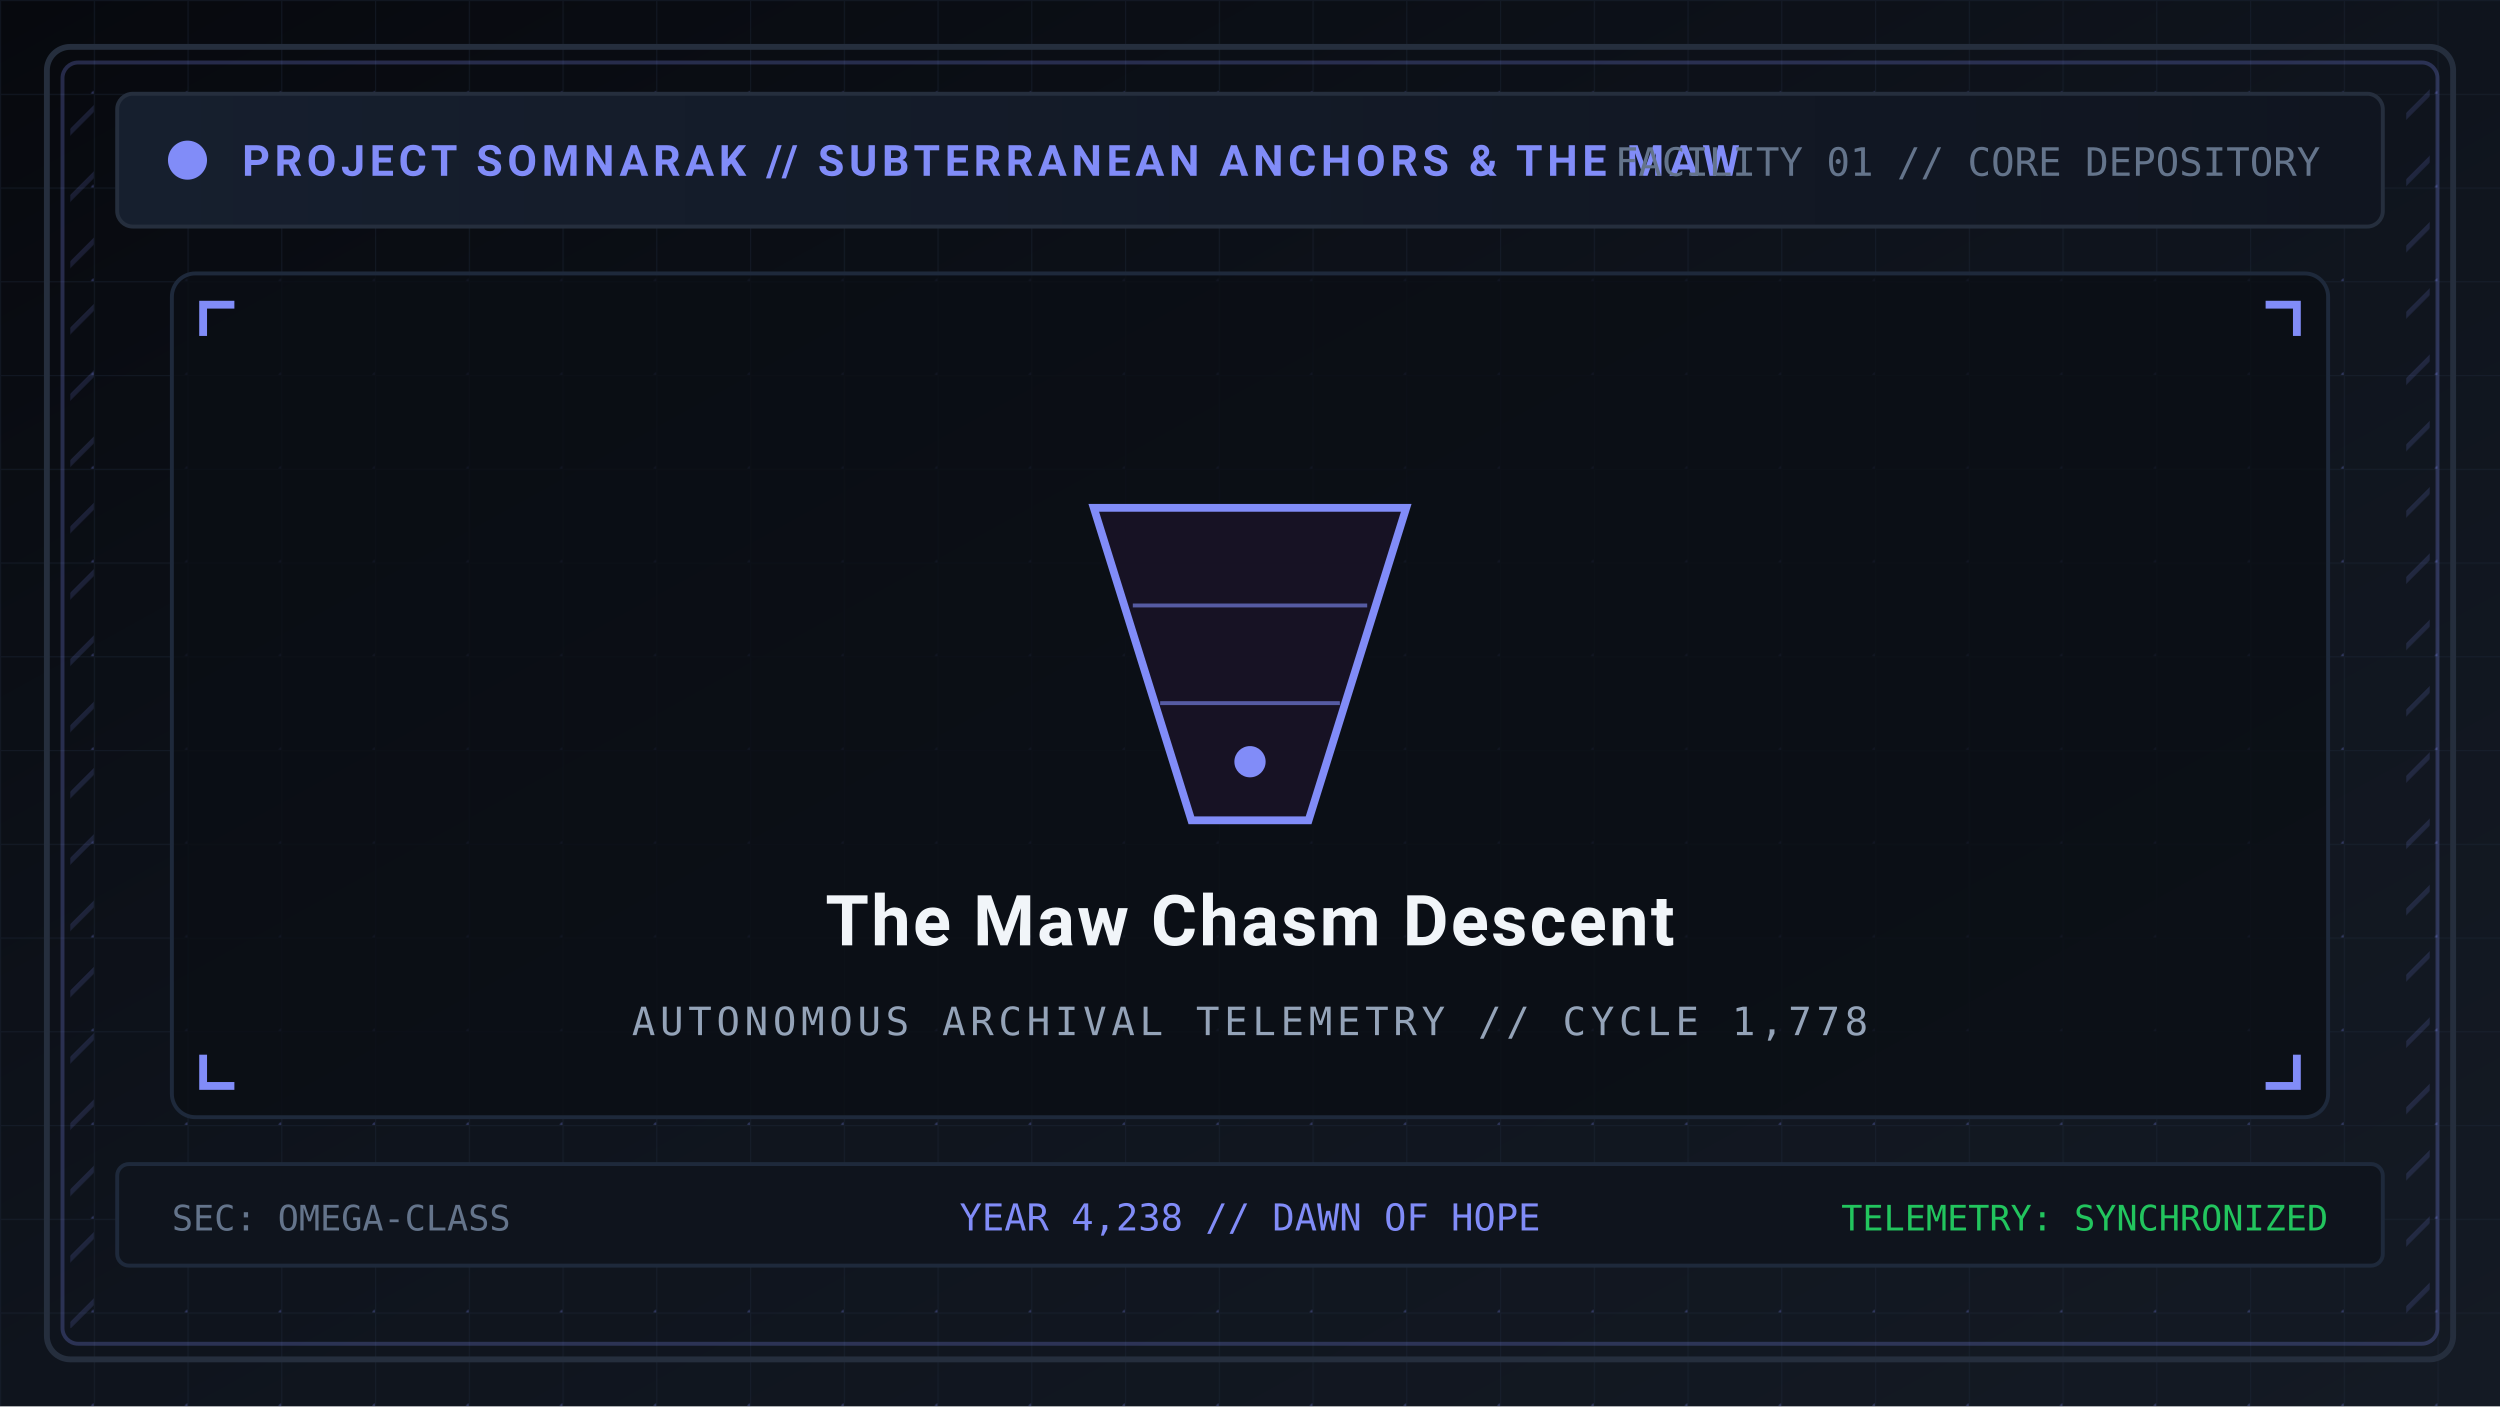
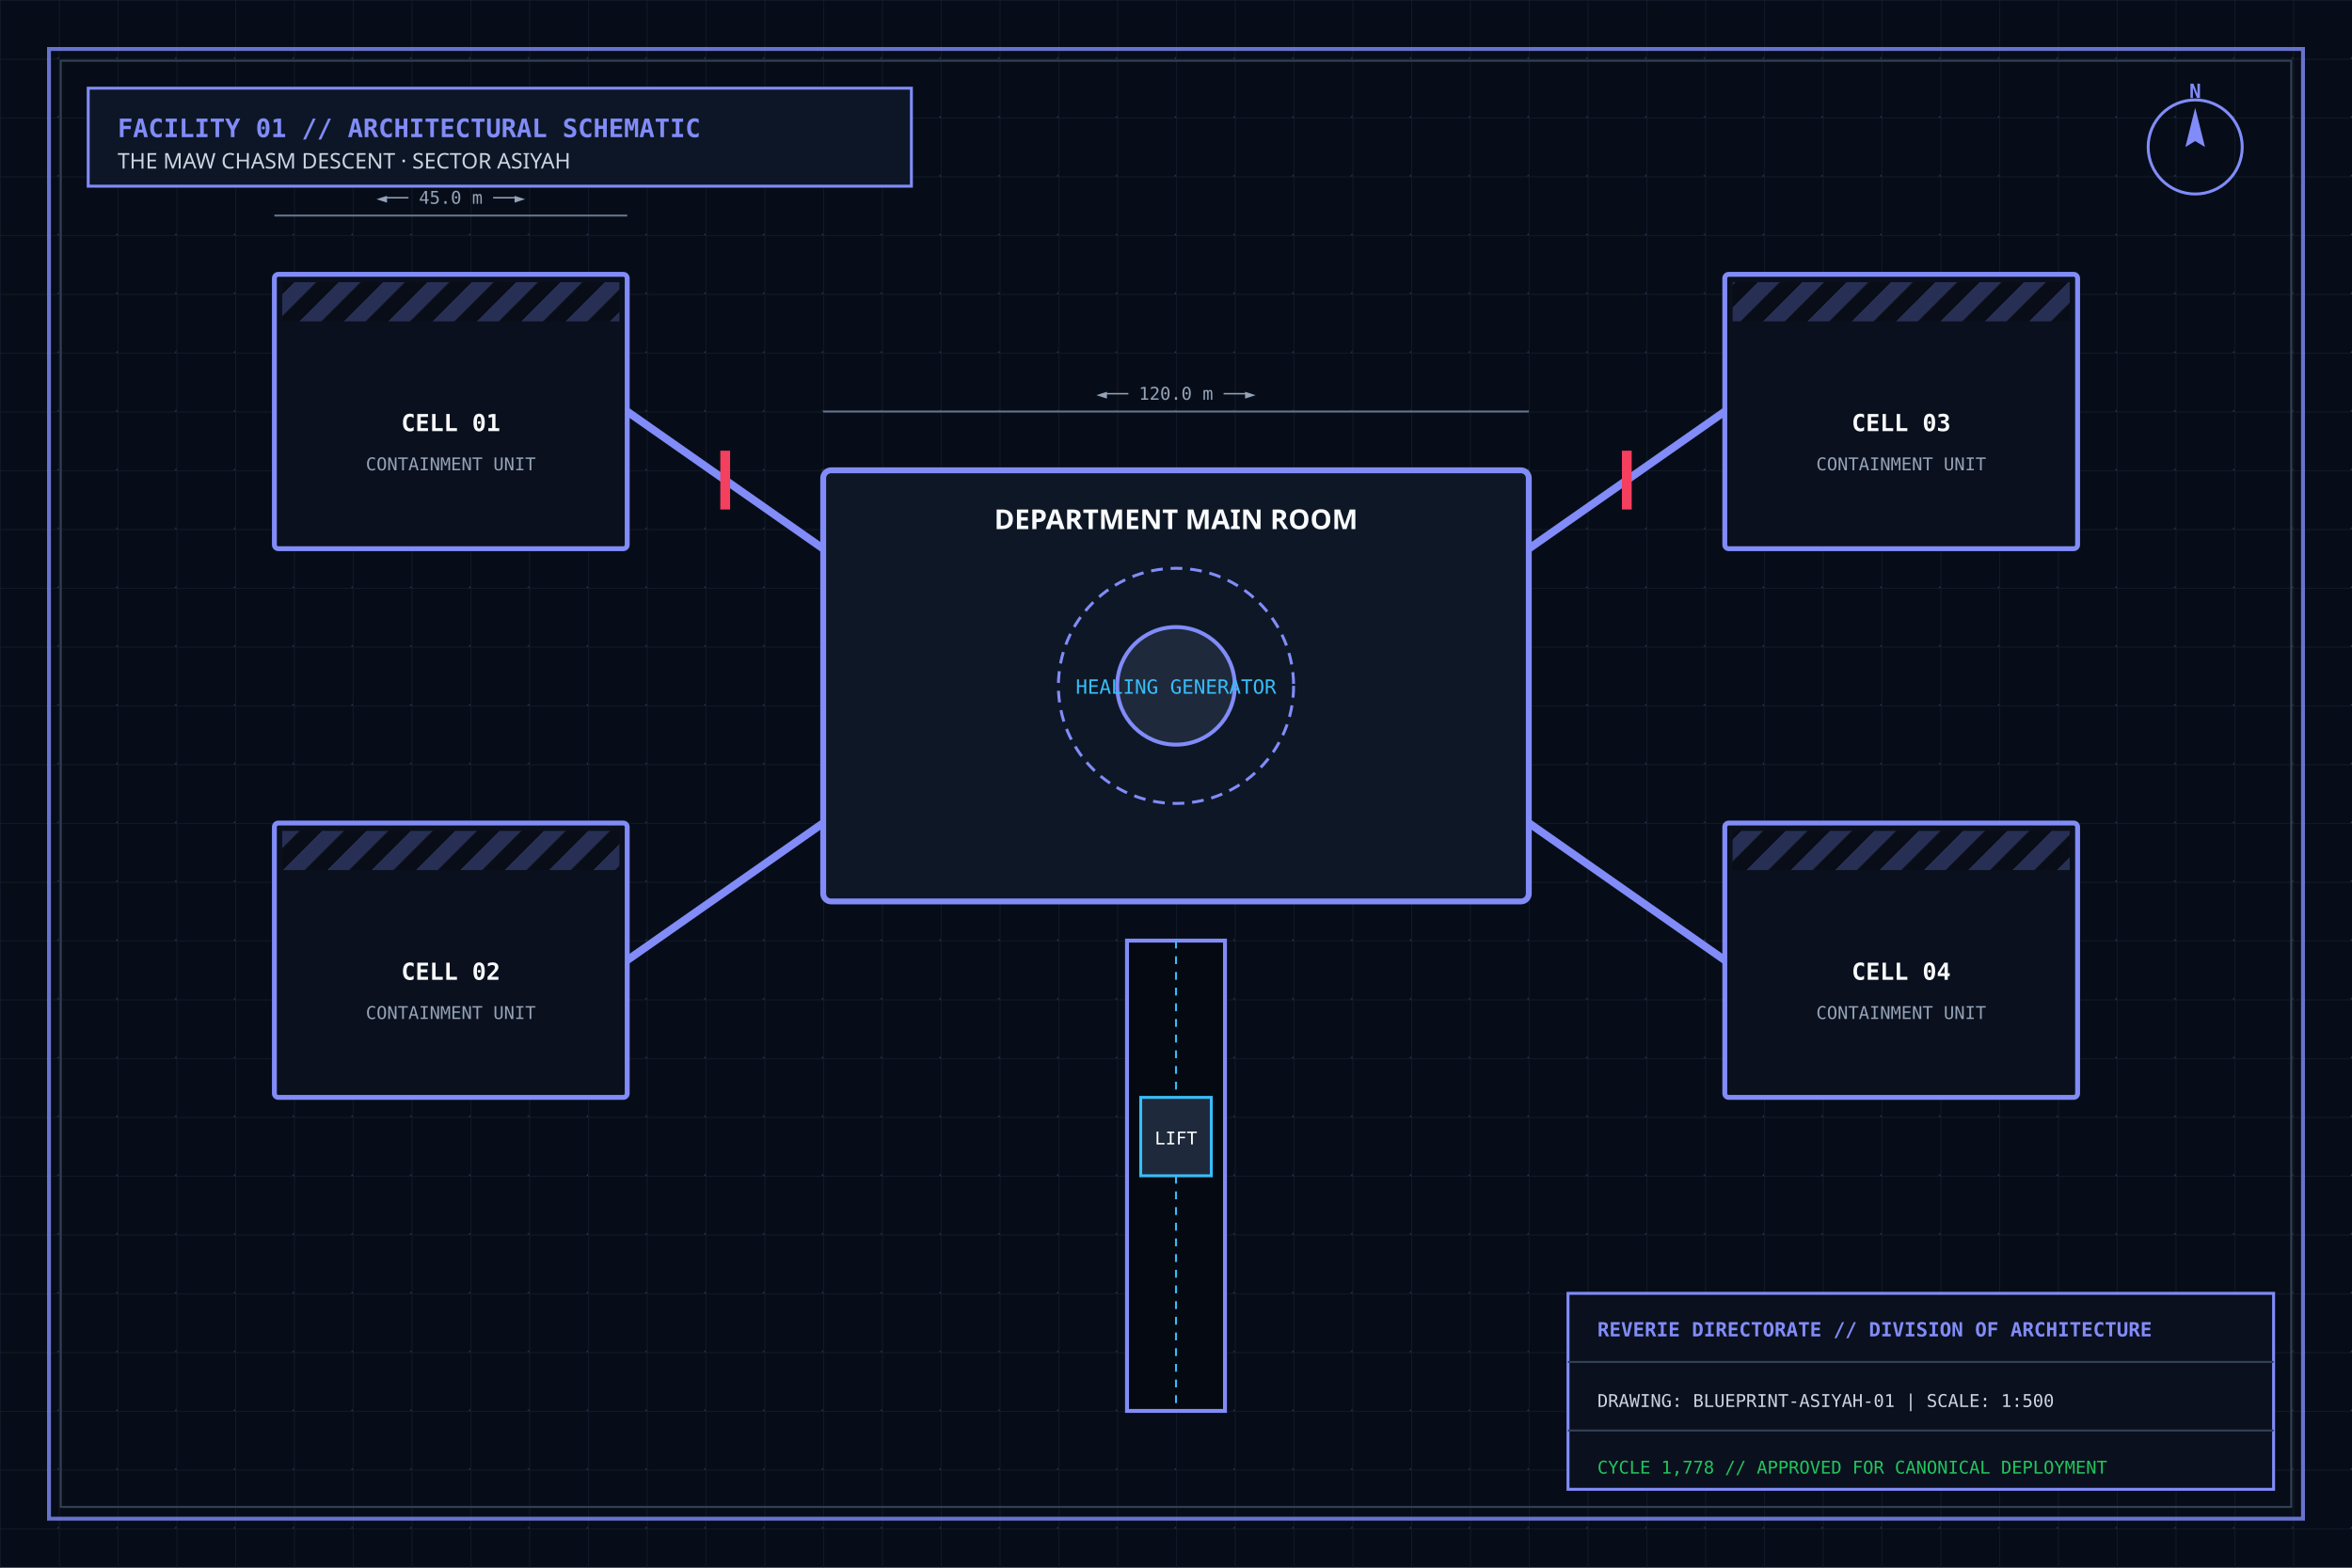
- <svg xmlns="http://www.w3.org/2000/svg" viewBox="0 0 640 360" width="640" height="360">
+ <svg xmlns="http://www.w3.org/2000/svg" viewBox="0 0 1200 800" width="1200" height="800">
  <defs>
-     <linearGradient id="bg" x1="0%" y1="0%" x2="100%" y2="100%">
-       <stop offset="0%" stop-color="#07090e" />
-       <stop offset="50%" stop-color="#0f141d" />
-       <stop offset="100%" stop-color="#141a24" />
-     </linearGradient>
-     <pattern id="tech-grid" width="24" height="24" patternUnits="userSpaceOnUse">
-       <path d="M 24 0 L 0 0 0 24" fill="none" stroke="#1e293b" stroke-width="0.6" stroke-opacity="0.4" />
-       <circle cx="24" cy="24" r="0.7" fill="#818cf8" fill-opacity="0.25" />
+     <pattern id="cad-grid" width="30" height="30" patternUnits="userSpaceOnUse">
+       <path d="M 30 0 L 0 0 0 30" fill="none" stroke="#1e293b" stroke-width="0.7" stroke-opacity="0.6" />
+       <circle cx="30" cy="30" r="0.8" fill="#818cf8" fill-opacity="0.3" />
    </pattern>
-     <pattern id="hazard" width="12" height="12" patternTransform="rotate(45)" patternUnits="userSpaceOnUse">
-       <line x1="0" y1="0" x2="0" y2="12" stroke="#818cf8" stroke-width="2.5" stroke-opacity="0.15" />
+     <pattern id="hazard-stripes" width="16" height="16" patternTransform="rotate(45)" patternUnits="userSpaceOnUse">
+       <rect x="0" y="0" width="8" height="16" fill="#818cf8" fill-opacity="0.25" />
+       <rect x="8" y="0" width="8" height="16" fill="#090d16" fill-opacity="0.8" />
    </pattern>
-     <linearGradient id="panel-grad" x1="0%" y1="0%" x2="100%" y2="0%">
-       <stop offset="0%" stop-color="#161f2e" />
-       <stop offset="100%" stop-color="#101520" />
-     </linearGradient>
  </defs>
-   <rect width="640" height="360" fill="url(#bg)" />
-   <rect width="640" height="360" fill="url(#tech-grid)" />
-   <rect x="12" y="12" width="616" height="336" rx="6" fill="none" stroke="#252e3d" stroke-width="1.5" />
-   <rect x="16" y="16" width="608" height="328" rx="4" fill="none" stroke="#818cf8" stroke-opacity="0.25" stroke-width="1" />
-   <rect x="18" y="20" width="6" height="320" fill="url(#hazard)" />
-   <rect x="616" y="20" width="6" height="320" fill="url(#hazard)" />
-   <rect x="30" y="24" width="580" height="34" rx="4" fill="url(#panel-grad)" stroke="#252e3d" stroke-width="1" />
-   <circle cx="48" cy="41" r="5" fill="#818cf8" />
-   <text x="62" y="45" font-family="'Segoe UI', -apple-system, BlinkMacSystemFont, Roboto, sans-serif" font-size="11" font-weight="bold" fill="#818cf8" letter-spacing="1.2">PROJECT SOMNARAK // SUBTERRANEAN ANCHORS &amp; THE MAW</text>
-   <text x="594" y="45" text-anchor="end" font-family="monospace" font-size="10" fill="#64748b">FACILITY 01 // CORE DEPOSITORY</text>
-   <rect x="44" y="70" width="552" height="216" rx="6" fill="#0b0e14" fill-opacity="0.8" stroke="#1e293b" stroke-width="1" />
-   <path d="M 52 86 L 52 78 L 60 78" fill="none" stroke="#818cf8" stroke-width="2" />
-   <path d="M 588 86 L 588 78 L 580 78" fill="none" stroke="#818cf8" stroke-width="2" />
-   <path d="M 52 270 L 52 278 L 60 278" fill="none" stroke="#818cf8" stroke-width="2" />
-   <path d="M 588 270 L 588 278 L 580 278" fill="none" stroke="#818cf8" stroke-width="2" />
-   <polygon points="280,130 360,130 335,210 305,210" fill="#171224" stroke="#818cf8" stroke-width="2" />
-   <line x1="290" y1="155" x2="350" y2="155" stroke="#818cf8" stroke-width="1" stroke-opacity="0.6" />
-   <line x1="297" y1="180" x2="343" y2="180" stroke="#818cf8" stroke-width="1" stroke-opacity="0.6" />
-   <circle cx="320" cy="195" r="4" fill="#818cf8" />
-   <text x="320" y="242" text-anchor="middle" font-family="'Segoe UI', -apple-system, BlinkMacSystemFont, Roboto, sans-serif" font-size="18" font-weight="bold" fill="#f1f5f9" letter-spacing="0.6">The Maw Chasm Descent</text>
-   <text x="320" y="265" text-anchor="middle" font-family="monospace" font-size="10" fill="#94a3b8" letter-spacing="1.2">AUTONOMOUS ARCHIVAL TELEMETRY // CYCLE 1,778</text>
-   <rect x="30" y="298" width="580" height="26" rx="3" fill="#0f141d" stroke="#1e293b" stroke-width="1" />
-   <text x="44" y="315" font-family="monospace" font-size="9" fill="#64748b">SEC: OMEGA-CLASS</text>
-   <text x="320" y="315" text-anchor="middle" font-family="monospace" font-size="9.5" fill="#818cf8">YEAR 4,238 // DAWN OF HOPE</text>
-   <text x="596" y="315" text-anchor="end" font-family="monospace" font-size="9" fill="#22c55e">TELEMETRY: SYNCHRONIZED</text>
+   <rect width="1200" height="800" fill="#070d18" />
+   <rect width="1200" height="800" fill="url(#cad-grid)" />
+   <rect x="25" y="25" width="1150" height="750" fill="none" stroke="#818cf8" stroke-width="2" stroke-opacity="0.8" />
+   <rect x="31" y="31" width="1138" height="738" fill="none" stroke="#334155" stroke-width="1" />
+   <rect x="45" y="45" width="420" height="50" fill="#0d1626" stroke="#818cf8" stroke-width="1.5" />
+   <text x="60" y="70" font-family="monospace" font-size="13" font-weight="bold" fill="#818cf8">FACILITY 01 // ARCHITECTURAL SCHEMATIC</text>
+   <text x="60" y="86" font-family="'Segoe UI', sans-serif" font-size="11" fill="#cbd5e1">THE MAW CHASM DESCENT · SECTOR ASIYAH</text>
+   <rect x="420" y="240" width="360" height="220" rx="4" fill="#0e1726" stroke="#818cf8" stroke-width="3" />
+   <circle cx="600" cy="350" r="60" fill="none" stroke="#818cf8" stroke-width="1.5" stroke-dasharray="6,4" />
+   <circle cx="600" cy="350" r="30" fill="#1e293b" stroke="#818cf8" stroke-width="2" />
+   <text x="600" y="354" text-anchor="middle" font-family="monospace" font-size="10" fill="#38bdf8">HEALING GENERATOR</text>
+   <text x="600" y="270" text-anchor="middle" font-family="'Segoe UI', sans-serif" font-size="14" font-weight="bold" fill="#f8fafc">DEPARTMENT MAIN ROOM</text>
+   <rect x="140" y="140" width="180" height="140" rx="2" fill="#0a101d" stroke="#818cf8" stroke-width="2.5" />
+   <rect x="144" y="144" width="172" height="20" fill="url(#hazard-stripes)" />
+   <text x="230" y="220" text-anchor="middle" font-family="monospace" font-size="12" font-weight="bold" fill="#f8fafc">CELL 01</text>
+   <text x="230" y="240" text-anchor="middle" font-family="monospace" font-size="9" fill="#94a3b8">CONTAINMENT UNIT</text>
+   <rect x="140" y="420" width="180" height="140" rx="2" fill="#0a101d" stroke="#818cf8" stroke-width="2.5" />
+   <rect x="144" y="424" width="172" height="20" fill="url(#hazard-stripes)" />
+   <text x="230" y="500" text-anchor="middle" font-family="monospace" font-size="12" font-weight="bold" fill="#f8fafc">CELL 02</text>
+   <text x="230" y="520" text-anchor="middle" font-family="monospace" font-size="9" fill="#94a3b8">CONTAINMENT UNIT</text>
+   <rect x="880" y="140" width="180" height="140" rx="2" fill="#0a101d" stroke="#818cf8" stroke-width="2.5" />
+   <rect x="884" y="144" width="172" height="20" fill="url(#hazard-stripes)" />
+   <text x="970" y="220" text-anchor="middle" font-family="monospace" font-size="12" font-weight="bold" fill="#f8fafc">CELL 03</text>
+   <text x="970" y="240" text-anchor="middle" font-family="monospace" font-size="9" fill="#94a3b8">CONTAINMENT UNIT</text>
+   <rect x="880" y="420" width="180" height="140" rx="2" fill="#0a101d" stroke="#818cf8" stroke-width="2.5" />
+   <rect x="884" y="424" width="172" height="20" fill="url(#hazard-stripes)" />
+   <text x="970" y="500" text-anchor="middle" font-family="monospace" font-size="12" font-weight="bold" fill="#f8fafc">CELL 04</text>
+   <text x="970" y="520" text-anchor="middle" font-family="monospace" font-size="9" fill="#94a3b8">CONTAINMENT UNIT</text>
+   <path d="M 320 210 L 420 280 M 320 490 L 420 420" stroke="#818cf8" stroke-width="4" />
+   <path d="M 880 210 L 780 280 M 880 490 L 780 420" stroke="#818cf8" stroke-width="4" />
+   <line x1="370" y1="230" x2="370" y2="260" stroke="#f43f5e" stroke-width="5" />
+   <line x1="830" y1="230" x2="830" y2="260" stroke="#f43f5e" stroke-width="5" />
+   <rect x="575" y="480" width="50" height="240" fill="#050a12" stroke="#818cf8" stroke-width="2" />
+   <line x1="600" y1="480" x2="600" y2="720" stroke="#38bdf8" stroke-dasharray="4,4" />
+   <rect x="582" y="560" width="36" height="40" fill="#1e293b" stroke="#38bdf8" stroke-width="1.5" />
+   <text x="600" y="584" text-anchor="middle" font-family="monospace" font-size="9" fill="#ffffff">LIFT</text>
+   <line x1="140" y1="110" x2="320" y2="110" stroke="#64748b" stroke-width="1" />
+   <text x="230" y="104" text-anchor="middle" font-family="monospace" font-size="9" fill="#94a3b8">◄── 45.0 m ──►</text>
+   <line x1="420" y1="210" x2="780" y2="210" stroke="#64748b" stroke-width="1" />
+   <text x="600" y="204" text-anchor="middle" font-family="monospace" font-size="9" fill="#94a3b8">◄── 120.0 m ──►</text>
+   <circle cx="1120" cy="75" r="24" fill="none" stroke="#818cf8" stroke-width="1.5" />
+   <polygon points="1120,55 1125,75 1120,72 1115,75" fill="#818cf8" />
+   <text x="1120" y="50" text-anchor="middle" font-family="monospace" font-size="10" font-weight="bold" fill="#818cf8">N</text>
+   <rect x="800" y="660" width="360" height="100" fill="#0a101d" stroke="#818cf8" stroke-width="1.5" />
+   <line x1="800" y1="695" x2="1160" y2="695" stroke="#334155" stroke-width="1" />
+   <line x1="800" y1="730" x2="1160" y2="730" stroke="#334155" stroke-width="1" />
+   <text x="815" y="682" font-family="monospace" font-size="10" font-weight="bold" fill="#818cf8">REVERIE DIRECTORATE // DIVISION OF ARCHITECTURE</text>
+   <text x="815" y="718" font-family="monospace" font-size="9" fill="#cbd5e1">DRAWING: BLUEPRINT-ASIYAH-01 | SCALE: 1:500</text>
+   <text x="815" y="752" font-family="monospace" font-size="9" fill="#22c55e">CYCLE 1,778 // APPROVED FOR CANONICAL DEPLOYMENT</text>
</svg>
